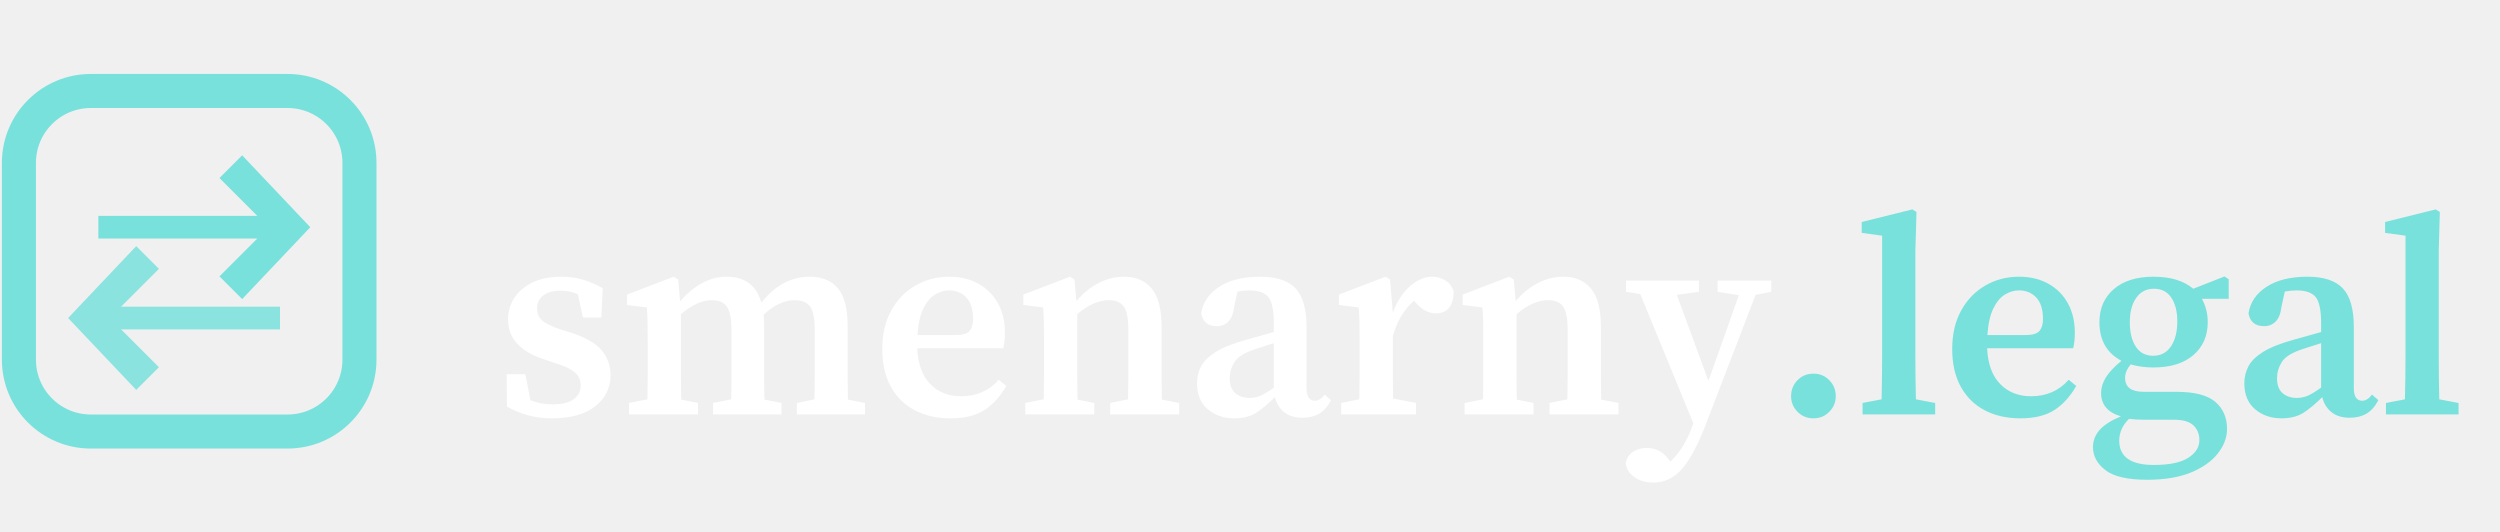
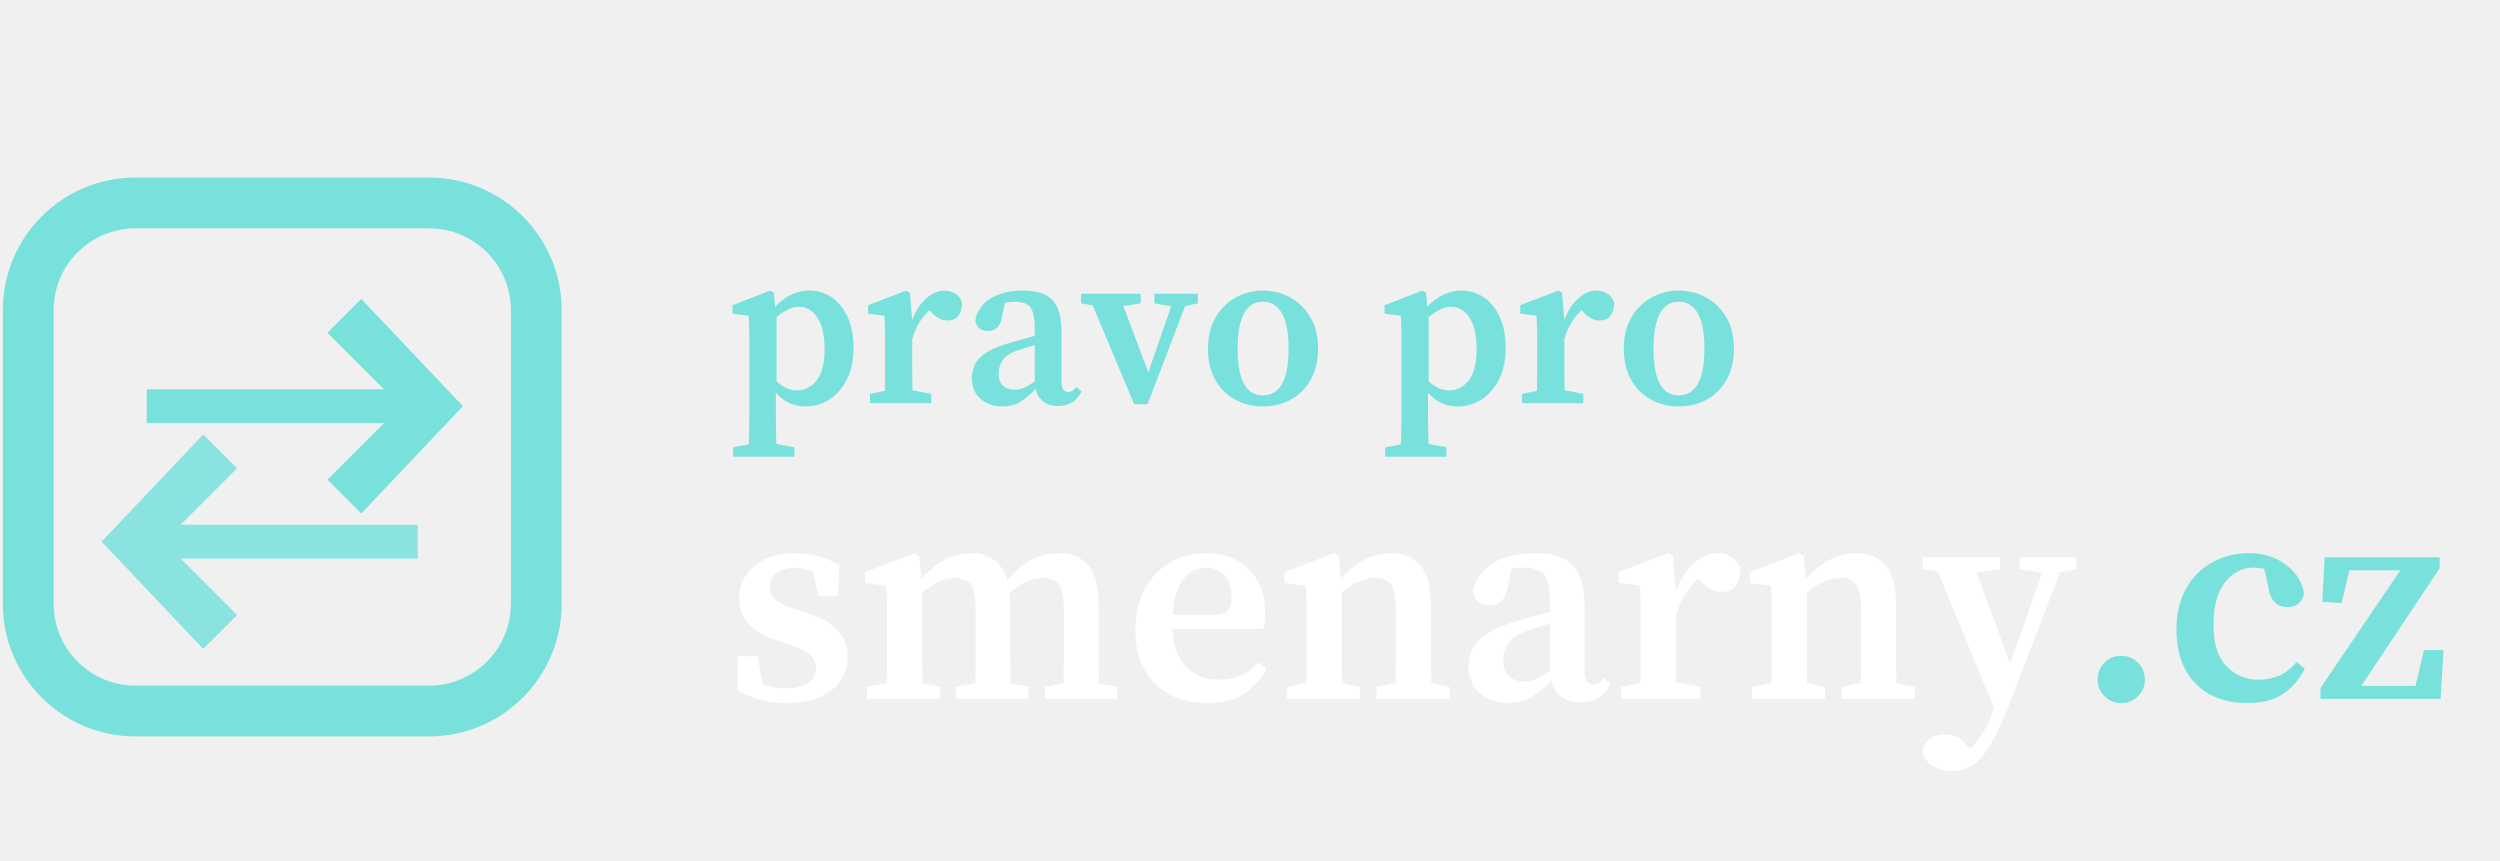
- <svg xmlns="http://www.w3.org/2000/svg" viewBox="0 0 555 118" width="555" height="118" role="img" aria-label="smenarny.legal">
-   <g transform="translate(0 16) scale(0.84)">
+ <svg xmlns="http://www.w3.org/2000/svg" viewBox="0 0 372 128" width="372" height="128" role="img" aria-label="pravoprosmenarny.cz">
+   <g transform="translate(0 26) scale(0.84)">
    <rect x="5" y="5" width="90" height="90" rx="19" fill="none" stroke="#78E1DC" stroke-width="9" />
    <path d="M26 38 H68 L58 28 L64 22 L82 41 L64 60 L58 54 L68 44 H26 Z" fill="#78E1DC" />
    <path d="M74 62 H32 L42 52 L36 46 L18 65 L36 84 L42 78 L32 68 H74 Z" fill="#78E1DC" opacity="0.85" />
  </g>
-   <path d="M122.52 92.87Q119.73 92.87 117.32 92.22Q114.90 91.57 112.54 90.26L112.48 83.07H116.63L117.75 88.84Q119.98 89.77 122.59 89.77Q125.75 89.77 127.33 88.65Q128.91 87.54 128.91 85.55Q128.91 83.82 127.64 82.70Q126.37 81.58 123.39 80.65L120.29 79.60Q116.82 78.42 114.81 76.28Q112.79 74.14 112.79 70.86Q112.79 68.32 114.15 66.18Q115.52 64.04 118.15 62.74Q120.79 61.43 124.57 61.43Q127.24 61.43 129.44 62.09Q131.64 62.74 133.81 63.98L133.50 70.49H129.41L128.29 65.34Q126.62 64.53 124.45 64.53Q121.97 64.53 120.60 65.59Q119.24 66.64 119.24 68.44Q119.24 70.11 120.35 71.14Q121.47 72.16 124.69 73.21L127.11 73.96Q131.70 75.51 133.62 77.83Q135.54 80.16 135.54 83.32Q135.54 87.47 132.17 90.17Q128.79 92.87 122.52 92.87Z M139.64 92.00V89.46L143.73 88.65Q143.79 86.36 143.79 83.66Q143.79 80.96 143.79 78.98V75.69Q143.79 73.15 143.76 71.63Q143.73 70.11 143.60 68.25L139.20 67.70V65.40L149.56 61.43L150.55 62.05L150.98 66.89Q153.15 64.35 155.79 62.89Q158.42 61.43 161.27 61.43Q167.41 61.43 169.02 67.20Q171.50 64.10 174.17 62.77Q176.84 61.43 179.69 61.43Q183.90 61.43 186.04 64.04Q188.18 66.64 188.18 72.35V78.98Q188.18 81.09 188.18 83.72Q188.18 86.36 188.24 88.71L192.03 89.46V92.00H176.90V89.46L180.80 88.65Q180.87 86.36 180.87 83.72Q180.87 81.09 180.87 78.98V73.28Q180.87 69.37 179.81 68.01Q178.76 66.64 176.40 66.64Q172.99 66.64 169.52 69.87Q169.58 70.49 169.61 71.14Q169.64 71.79 169.64 72.53V78.98Q169.64 81.09 169.64 83.72Q169.64 86.36 169.71 88.71L173.49 89.46V92.00H158.30V89.46L162.33 88.65Q162.39 86.36 162.39 83.72Q162.39 81.09 162.39 78.98V73.40Q162.39 69.62 161.40 68.13Q160.41 66.64 157.99 66.64Q156.25 66.64 154.55 67.48Q152.84 68.32 151.17 69.74V78.98Q151.17 80.96 151.17 83.66Q151.17 86.36 151.23 88.71L154.95 89.46V92.00Z M210.69 64.47Q209.08 64.47 207.56 65.40Q206.04 66.33 204.98 68.50Q203.93 70.67 203.68 74.39H212.05Q214.47 74.39 215.25 73.46Q216.02 72.53 216.02 70.86Q216.02 67.63 214.53 66.05Q213.04 64.47 210.69 64.47ZM211.00 92.87Q206.47 92.87 203.06 91.07Q199.65 89.27 197.76 85.83Q195.87 82.39 195.87 77.49Q195.87 72.53 197.85 68.94Q199.84 65.34 203.22 63.39Q206.60 61.43 210.69 61.43Q214.41 61.43 217.20 62.98Q219.99 64.53 221.54 67.32Q223.09 70.11 223.09 73.90Q223.09 75.88 222.72 77.31H203.62Q203.87 82.58 206.53 85.27Q209.20 87.97 213.35 87.97Q218.50 87.97 221.72 84.31L223.40 85.68Q221.48 89.09 218.62 90.98Q215.77 92.87 211.00 92.87Z M227.61 92.00V89.46L231.71 88.65Q231.77 86.36 231.77 83.66Q231.77 80.96 231.77 78.98V75.69Q231.77 73.15 231.74 71.63Q231.71 70.11 231.58 68.25L227.18 67.70V65.40L237.53 61.43L238.53 62.05L238.96 66.83Q241.32 64.10 244.01 62.77Q246.71 61.43 249.50 61.43Q253.53 61.43 255.70 64.10Q257.87 66.77 257.87 72.53V78.98Q257.87 81.09 257.87 83.72Q257.87 86.36 257.93 88.71L261.78 89.46V92.00H246.46V89.46L250.43 88.65Q250.49 86.36 250.49 83.72Q250.49 81.09 250.49 78.98V73.15Q250.49 69.49 249.50 68.07Q248.51 66.64 246.15 66.64Q242.80 66.64 239.15 69.74V78.98Q239.15 80.96 239.15 83.66Q239.15 86.36 239.21 88.71L242.93 89.46V92.00Z M289.12 92.74Q286.64 92.74 285.09 91.50Q283.54 90.26 283.04 88.16Q280.75 90.45 278.83 91.66Q276.90 92.87 273.99 92.87Q270.52 92.87 268.13 90.85Q265.74 88.84 265.74 85.06Q265.74 83.07 266.64 81.34Q267.54 79.60 269.93 78.11Q272.32 76.62 276.84 75.38Q278.33 74.95 279.82 74.55Q281.31 74.14 282.79 73.71V71.79Q282.79 67.45 281.59 65.96Q280.38 64.47 277.34 64.47Q276.72 64.47 276.10 64.53Q275.48 64.60 274.73 64.72L273.99 68.07Q273.74 70.30 272.72 71.35Q271.70 72.41 270.15 72.41Q267.17 72.41 266.67 69.56Q267.23 65.90 270.67 63.67Q274.11 61.43 279.76 61.43Q285.15 61.43 287.60 64.01Q290.05 66.58 290.05 72.66V86.17Q290.05 88.96 291.91 88.96Q293.09 88.96 294.08 87.60L295.50 88.84Q294.39 90.95 292.84 91.84Q291.29 92.74 289.12 92.74ZM273.00 83.94Q273.00 86.23 274.24 87.29Q275.48 88.34 277.40 88.34Q278.64 88.34 279.76 87.88Q280.87 87.41 282.79 86.05V76.19Q281.74 76.50 280.72 76.84Q279.69 77.18 278.70 77.49Q275.11 78.67 274.05 80.38Q273.00 82.08 273.00 83.94Z M297.74 92.00V89.46L301.77 88.65Q301.83 86.36 301.83 83.66Q301.83 80.96 301.83 78.98V75.69Q301.83 73.15 301.80 71.63Q301.77 70.11 301.64 68.25L297.24 67.70V65.40L307.59 61.43L308.59 62.05L309.21 69.43Q310.63 65.59 313.05 63.51Q315.47 61.43 317.89 61.43Q319.56 61.43 320.92 62.30Q322.29 63.17 322.72 64.78Q322.60 69.56 318.75 69.56Q316.46 69.56 314.48 67.39L313.92 66.77Q310.57 69.68 309.21 74.64V78.98Q309.21 80.90 309.21 83.54Q309.21 86.17 309.27 88.47L314.35 89.46V92.00Z M325.14 92.00V89.46L329.23 88.65Q329.29 86.36 329.29 83.66Q329.29 80.96 329.29 78.98V75.69Q329.29 73.15 329.26 71.63Q329.23 70.11 329.11 68.25L324.71 67.70V65.40L335.06 61.43L336.05 62.05L336.49 66.83Q338.84 64.10 341.54 62.77Q344.24 61.43 347.03 61.43Q351.06 61.43 353.23 64.10Q355.40 66.77 355.40 72.53V78.98Q355.40 81.09 355.40 83.72Q355.40 86.36 355.46 88.71L359.30 89.46V92.00H343.99V89.46L347.96 88.65Q348.02 86.36 348.02 83.72Q348.02 81.09 348.02 78.98V73.15Q348.02 69.49 347.03 68.07Q346.03 66.64 343.68 66.64Q340.33 66.64 336.67 69.74V78.98Q336.67 80.96 336.67 83.66Q336.67 86.36 336.73 88.71L340.45 89.46V92.00Z M381.31 64.78V62.30H393.22V64.78L389.74 65.46L379.14 93.05Q376.48 100.25 373.75 103.69Q371.02 107.13 366.99 107.13Q364.57 107.13 362.81 105.89Q361.04 104.65 360.91 102.73Q361.29 101.05 362.62 100.25Q363.95 99.44 365.56 99.44Q366.80 99.44 368.01 99.94Q369.22 100.43 370.46 101.98L370.83 102.48Q372.51 100.87 373.75 98.79Q374.99 96.71 375.79 94.36L375.92 93.98L364.14 65.28L360.98 64.78V62.30H377.16V64.78L372.26 65.46L379.27 84.56L382.80 74.64L386.02 65.53Z" fill="#FFFFFF" />
-   <path d="M402.58 92.87Q400.47 92.87 399.04 91.41Q397.62 89.95 397.62 87.97Q397.62 85.86 399.04 84.41Q400.47 82.95 402.58 82.95Q404.69 82.95 406.11 84.41Q407.54 85.86 407.54 87.97Q407.54 89.95 406.11 91.41Q404.69 92.87 402.58 92.87Z M413.49 92.00V89.46L417.71 88.65Q417.77 86.23 417.80 83.82Q417.83 81.40 417.83 78.98V52.32L413.30 51.70V49.28L424.53 46.49L425.46 47.05L425.21 55.85V78.98Q425.21 81.40 425.24 83.82Q425.27 86.23 425.33 88.65L429.61 89.46V92.00Z M448.21 64.47Q446.60 64.47 445.08 65.40Q443.56 66.33 442.51 68.50Q441.45 70.67 441.20 74.39H449.57Q451.99 74.39 452.77 73.46Q453.54 72.53 453.54 70.86Q453.54 67.63 452.05 66.05Q450.57 64.47 448.21 64.47ZM448.52 92.87Q443.99 92.87 440.58 91.07Q437.17 89.27 435.28 85.83Q433.39 82.39 433.39 77.49Q433.39 72.53 435.38 68.94Q437.36 65.34 440.74 63.39Q444.12 61.43 448.21 61.43Q451.93 61.43 454.72 62.98Q457.51 64.53 459.06 67.32Q460.61 70.11 460.61 73.90Q460.61 75.88 460.24 77.31H441.14Q441.39 82.58 444.06 85.27Q446.72 87.97 450.88 87.97Q456.02 87.97 459.25 84.31L460.92 85.68Q459.00 89.09 456.15 90.98Q453.29 92.87 448.52 92.87Z M470.47 97.83Q470.47 103.22 478.16 103.22Q483.30 103.22 485.78 101.64Q488.26 100.06 488.26 97.70Q488.26 95.72 486.96 94.45Q485.66 93.18 482.56 93.18H475.92Q474.06 93.18 472.64 92.99Q470.47 95.10 470.47 97.83ZM477.97 78.98Q480.57 78.98 481.97 76.87Q483.36 74.76 483.36 71.35Q483.36 68.07 482.03 66.08Q480.70 64.10 478.16 64.10Q475.68 64.10 474.25 66.11Q472.82 68.13 472.82 71.54Q472.82 74.95 474.16 76.97Q475.49 78.98 477.97 78.98ZM478.03 81.58Q475.37 81.58 473.01 80.90Q471.77 82.39 471.77 83.88Q471.77 86.98 475.86 86.98H483.12Q489.19 86.98 491.80 89.21Q494.40 91.44 494.40 95.22Q494.40 98.08 492.35 100.68Q490.31 103.28 486.37 104.90Q482.43 106.51 476.67 106.51Q470.16 106.51 467.40 104.37Q464.64 102.23 464.64 99.25Q464.64 97.15 466.10 95.47Q467.55 93.80 470.84 92.43Q466.44 91.13 466.44 87.23Q466.44 85.49 467.52 83.75Q468.61 82.02 470.96 80.10Q466.07 77.49 466.07 71.54Q466.07 66.95 469.26 64.19Q472.45 61.43 478.09 61.43Q483.74 61.43 486.90 64.10L493.84 61.37L494.77 61.99V66.33H488.82Q489.44 67.45 489.78 68.75Q490.12 70.05 490.12 71.54Q490.12 76.07 486.93 78.83Q483.74 81.58 478.03 81.58Z M521.62 92.74Q519.14 92.74 517.59 91.50Q516.04 90.26 515.54 88.16Q513.25 90.45 511.33 91.66Q509.40 92.87 506.49 92.87Q503.02 92.87 500.63 90.85Q498.24 88.84 498.24 85.06Q498.24 83.07 499.14 81.34Q500.04 79.60 502.43 78.11Q504.82 76.62 509.34 75.38Q510.83 74.95 512.32 74.55Q513.81 74.14 515.29 73.71V71.79Q515.29 67.45 514.09 65.96Q512.88 64.47 509.84 64.47Q509.22 64.47 508.60 64.53Q507.98 64.60 507.23 64.72L506.49 68.07Q506.24 70.30 505.22 71.35Q504.20 72.41 502.65 72.41Q499.67 72.41 499.17 69.56Q499.73 65.90 503.17 63.67Q506.61 61.43 512.26 61.43Q517.65 61.43 520.10 64.01Q522.55 66.58 522.55 72.66V86.17Q522.55 88.96 524.41 88.96Q525.59 88.96 526.58 87.60L528.00 88.84Q526.89 90.95 525.34 91.84Q523.79 92.74 521.62 92.74ZM505.50 83.94Q505.50 86.23 506.74 87.29Q507.98 88.34 509.90 88.34Q511.14 88.34 512.26 87.88Q513.37 87.41 515.29 86.05V76.19Q514.24 76.50 513.22 76.84Q512.19 77.18 511.20 77.49Q507.61 78.67 506.55 80.38Q505.50 82.08 505.50 83.94Z M529.68 92.00V89.46L533.89 88.65Q533.96 86.23 533.99 83.82Q534.02 81.40 534.02 78.98V52.32L529.49 51.70V49.28L540.71 46.49L541.64 47.05L541.40 55.85V78.98Q541.40 81.40 541.43 83.82Q541.46 86.23 541.52 88.65L545.80 89.46V92.00Z" fill="#78E1DC" />
+   <path d="M109.09 67.96V66.56L111.43 66.12Q111.47 64.62 111.48 63.23Q111.50 61.84 111.50 60.54V51.06Q111.50 49.66 111.48 48.83Q111.47 48.00 111.40 46.98L108.99 46.67V45.41L114.63 43.24L115.17 43.58L115.34 45.65Q117.62 43.24 120.41 43.24Q122.25 43.24 123.74 44.24Q125.24 45.24 126.12 47.15Q127.01 49.05 127.01 51.81Q127.01 54.46 126.04 56.41Q125.07 58.37 123.45 59.42Q121.84 60.48 119.87 60.48Q118.61 60.48 117.52 60.00Q116.43 59.52 115.45 58.44V60.51Q115.45 61.80 115.46 63.18Q115.48 64.56 115.51 66.05L118.20 66.56V67.96ZM118.85 45.65Q118.06 45.65 117.25 46.06Q116.43 46.47 115.55 47.15V56.74Q117.01 58.10 118.61 58.10Q120.31 58.10 121.50 56.62Q122.69 55.14 122.69 51.98Q122.69 48.85 121.62 47.25Q120.55 45.65 118.85 45.65Z M129.45 60.00V58.61L131.66 58.16Q131.70 56.91 131.70 55.43Q131.70 53.95 131.70 52.86V51.06Q131.70 49.66 131.68 48.83Q131.66 48.00 131.60 46.98L129.18 46.67V45.41L134.86 43.24L135.40 43.58L135.74 47.62Q136.53 45.52 137.85 44.38Q139.18 43.24 140.50 43.24Q141.42 43.24 142.17 43.71Q142.92 44.19 143.16 45.07Q143.09 47.69 140.98 47.69Q139.72 47.69 138.63 46.50L138.33 46.16Q136.49 47.76 135.74 50.48V52.86Q135.74 53.91 135.74 55.36Q135.74 56.80 135.78 58.06L138.57 58.61V60.00Z M157.44 60.41Q156.08 60.41 155.23 59.73Q154.38 59.05 154.10 57.89Q152.85 59.15 151.79 59.81Q150.74 60.48 149.14 60.48Q147.24 60.48 145.93 59.37Q144.62 58.27 144.62 56.19Q144.62 55.10 145.11 54.15Q145.60 53.20 146.91 52.38Q148.22 51.57 150.70 50.89Q151.52 50.65 152.34 50.43Q153.15 50.21 153.97 49.97V48.92Q153.97 46.54 153.31 45.72Q152.64 44.90 150.98 44.90Q150.64 44.90 150.30 44.94Q149.96 44.97 149.55 45.04L149.14 46.88Q149.00 48.10 148.44 48.68Q147.88 49.26 147.03 49.26Q145.40 49.26 145.13 47.69Q145.43 45.69 147.32 44.46Q149.21 43.24 152.30 43.24Q155.26 43.24 156.60 44.65Q157.95 46.06 157.95 49.39V56.80Q157.95 58.33 158.97 58.33Q159.61 58.33 160.16 57.59L160.94 58.27Q160.33 59.42 159.48 59.91Q158.63 60.41 157.44 60.41ZM148.60 55.58Q148.60 56.84 149.28 57.42Q149.96 57.99 151.01 57.99Q151.69 57.99 152.30 57.74Q152.91 57.48 153.97 56.74V51.33Q153.39 51.50 152.83 51.69Q152.27 51.87 151.72 52.04Q149.75 52.69 149.17 53.62Q148.60 54.56 148.60 55.58Z M171.78 45.14V43.71H178.24V45.14L176.34 45.55L170.76 60.14H168.76L162.60 45.45L160.87 45.14V43.71H169.74V45.14L167.16 45.55L170.87 55.41L174.27 45.58Z M187.93 60.48Q185.66 60.48 183.79 59.46Q181.92 58.44 180.83 56.52Q179.74 54.59 179.74 51.87Q179.74 49.15 180.88 47.22Q182.02 45.28 183.89 44.26Q185.76 43.24 187.93 43.24Q190.11 43.24 191.98 44.26Q193.85 45.28 194.99 47.20Q196.13 49.12 196.13 51.87Q196.13 54.59 195.02 56.53Q193.92 58.47 192.06 59.47Q190.21 60.48 187.93 60.48ZM187.93 58.84Q189.77 58.84 190.76 57.13Q191.74 55.41 191.74 51.91Q191.74 48.37 190.76 46.64Q189.77 44.90 187.93 44.90Q184.16 44.90 184.16 51.91Q184.16 58.84 187.93 58.84Z M206.12 67.96V66.56L208.47 66.12Q208.50 64.62 208.52 63.23Q208.54 61.84 208.54 60.54V51.06Q208.54 49.66 208.52 48.83Q208.50 48.00 208.44 46.98L206.02 46.67V45.41L211.67 43.24L212.21 43.58L212.38 45.65Q214.66 43.24 217.45 43.24Q219.28 43.24 220.78 44.24Q222.27 45.24 223.16 47.15Q224.04 49.05 224.04 51.81Q224.04 54.46 223.07 56.41Q222.10 58.37 220.49 59.42Q218.87 60.48 216.90 60.48Q215.64 60.48 214.56 60.00Q213.47 59.52 212.48 58.44V60.51Q212.48 61.80 212.50 63.18Q212.52 64.56 212.55 66.05L215.24 66.56V67.96ZM215.88 45.65Q215.10 45.65 214.28 46.06Q213.47 46.47 212.58 47.15V56.74Q214.05 58.10 215.64 58.10Q217.34 58.10 218.53 56.62Q219.72 55.14 219.72 51.98Q219.72 48.85 218.65 47.25Q217.58 45.65 215.88 45.65Z M226.49 60.00V58.61L228.70 58.16Q228.73 56.91 228.73 55.43Q228.73 53.95 228.73 52.86V51.06Q228.73 49.66 228.72 48.83Q228.70 48.00 228.63 46.98L226.22 46.67V45.41L231.90 43.24L232.44 43.58L232.78 47.62Q233.56 45.52 234.89 44.38Q236.21 43.24 237.54 43.24Q238.46 43.24 239.21 43.71Q239.95 44.19 240.19 45.07Q240.12 47.69 238.02 47.69Q236.76 47.69 235.67 46.50L235.36 46.16Q233.53 47.76 232.78 50.48V52.86Q232.78 53.91 232.78 55.36Q232.78 56.80 232.81 58.06L235.60 58.61V60.00Z M249.81 60.48Q247.54 60.48 245.67 59.46Q243.80 58.44 242.71 56.52Q241.62 54.59 241.62 51.87Q241.62 49.15 242.76 47.22Q243.90 45.28 245.77 44.26Q247.64 43.24 249.81 43.24Q251.99 43.24 253.86 44.26Q255.73 45.28 256.87 47.20Q258.01 49.12 258.01 51.87Q258.01 54.59 256.90 56.53Q255.80 58.47 253.95 59.47Q252.09 60.48 249.81 60.48ZM249.81 58.84Q251.65 58.84 252.64 57.13Q253.62 55.41 253.62 51.91Q253.62 48.37 252.64 46.64Q251.65 44.90 249.81 44.90Q246.04 44.90 246.04 51.91Q246.04 58.84 249.81 58.84Z" fill="#78E1DC" />
+   <path d="M116.89 104.62Q114.91 104.62 113.19 104.15Q111.48 103.69 109.80 102.77L109.76 97.66H112.71L113.50 101.76Q115.08 102.42 116.93 102.42Q119.18 102.42 120.30 101.62Q121.42 100.83 121.42 99.42Q121.42 98.19 120.52 97.40Q119.62 96.61 117.50 95.95L115.30 95.20Q112.84 94.36 111.41 92.85Q109.98 91.33 109.98 89.00Q109.98 87.19 110.95 85.67Q111.92 84.16 113.79 83.23Q115.66 82.31 118.34 82.31Q120.23 82.31 121.79 82.77Q123.36 83.23 124.90 84.11L124.68 88.73H121.77L120.98 85.08Q119.79 84.51 118.25 84.51Q116.49 84.51 115.52 85.26Q114.56 86.00 114.56 87.28Q114.56 88.47 115.35 89.19Q116.14 89.92 118.43 90.67L120.14 91.20Q123.40 92.30 124.76 93.95Q126.13 95.60 126.13 97.84Q126.13 100.79 123.73 102.70Q121.33 104.62 116.89 104.62Z M129.03 104.00V102.20L131.94 101.62Q131.98 100.00 131.98 98.08Q131.98 96.17 131.98 94.76V92.43Q131.98 90.62 131.96 89.55Q131.94 88.47 131.85 87.15L128.72 86.75V85.12L136.07 82.31L136.78 82.75L137.08 86.18Q138.62 84.38 140.49 83.34Q142.36 82.31 144.39 82.31Q148.74 82.31 149.89 86.40Q151.65 84.20 153.54 83.25Q155.43 82.31 157.46 82.31Q160.45 82.31 161.97 84.16Q163.48 86.00 163.48 90.05V94.76Q163.48 96.26 163.48 98.13Q163.48 100.00 163.53 101.67L166.21 102.20V104.00H155.48V102.20L158.25 101.62Q158.29 100.00 158.29 98.13Q158.29 96.26 158.29 94.76V90.71Q158.29 87.94 157.54 86.97Q156.80 86.00 155.12 86.00Q152.70 86.00 150.24 88.29Q150.28 88.73 150.31 89.19Q150.33 89.66 150.33 90.18V94.76Q150.33 96.26 150.33 98.13Q150.33 100.00 150.37 101.67L153.06 102.20V104.00H142.28V102.20L145.14 101.62Q145.18 100.00 145.18 98.13Q145.18 96.26 145.18 94.76V90.80Q145.18 88.12 144.48 87.06Q143.77 86.00 142.06 86.00Q140.82 86.00 139.61 86.60Q138.40 87.19 137.22 88.20V94.76Q137.22 96.17 137.22 98.08Q137.22 100.00 137.26 101.67L139.90 102.20V104.00Z M179.46 84.46Q178.31 84.46 177.23 85.12Q176.16 85.78 175.41 87.32Q174.66 88.86 174.48 91.50H180.42Q182.14 91.50 182.69 90.84Q183.24 90.18 183.24 89.00Q183.24 86.71 182.18 85.59Q181.13 84.46 179.46 84.46ZM179.68 104.62Q176.46 104.62 174.04 103.34Q171.62 102.06 170.28 99.62Q168.94 97.18 168.94 93.70Q168.94 90.18 170.35 87.63Q171.76 85.08 174.15 83.69Q176.55 82.31 179.46 82.31Q182.10 82.31 184.08 83.41Q186.06 84.51 187.16 86.49Q188.26 88.47 188.26 91.15Q188.26 92.56 187.99 93.57H174.44Q174.62 97.31 176.51 99.23Q178.40 101.14 181.35 101.14Q185.00 101.14 187.29 98.54L188.48 99.51Q187.11 101.93 185.09 103.27Q183.06 104.62 179.68 104.62Z M191.47 104.00V102.20L194.37 101.62Q194.42 100.00 194.42 98.08Q194.42 96.17 194.42 94.76V92.43Q194.42 90.62 194.39 89.55Q194.37 88.47 194.28 87.15L191.16 86.75V85.12L198.51 82.31L199.21 82.75L199.52 86.14Q201.19 84.20 203.11 83.25Q205.02 82.31 207.00 82.31Q209.86 82.31 211.40 84.20Q212.94 86.09 212.94 90.18V94.76Q212.94 96.26 212.94 98.13Q212.94 100.00 212.98 101.67L215.71 102.20V104.00H204.84V102.20L207.66 101.62Q207.70 100.00 207.70 98.13Q207.70 96.26 207.70 94.76V90.62Q207.70 88.03 207.00 87.02Q206.30 86.00 204.62 86.00Q202.25 86.00 199.65 88.20V94.76Q199.65 96.17 199.65 98.08Q199.65 100.00 199.70 101.67L202.34 102.20V104.00Z M235.12 104.53Q233.36 104.53 232.26 103.65Q231.16 102.77 230.80 101.27Q229.18 102.90 227.81 103.76Q226.45 104.62 224.38 104.62Q221.92 104.62 220.22 103.19Q218.53 101.76 218.53 99.07Q218.53 97.66 219.17 96.43Q219.80 95.20 221.50 94.14Q223.19 93.09 226.40 92.21Q227.46 91.90 228.52 91.61Q229.57 91.33 230.63 91.02V89.66Q230.63 86.58 229.77 85.52Q228.91 84.46 226.76 84.46Q226.32 84.46 225.88 84.51Q225.44 84.55 224.91 84.64L224.38 87.02Q224.20 88.60 223.48 89.35Q222.75 90.10 221.65 90.10Q219.54 90.10 219.19 88.07Q219.58 85.48 222.03 83.89Q224.47 82.31 228.47 82.31Q232.30 82.31 234.04 84.13Q235.78 85.96 235.78 90.27V99.86Q235.78 101.84 237.10 101.84Q237.93 101.84 238.64 100.88L239.65 101.76Q238.86 103.25 237.76 103.89Q236.66 104.53 235.12 104.53ZM223.68 98.28Q223.68 99.91 224.56 100.66Q225.44 101.40 226.80 101.40Q227.68 101.40 228.47 101.07Q229.26 100.74 230.63 99.78V92.78Q229.88 93.00 229.15 93.24Q228.43 93.48 227.72 93.70Q225.17 94.54 224.42 95.75Q223.68 96.96 223.68 98.28Z M241.23 104.00V102.20L244.09 101.62Q244.14 100.00 244.14 98.08Q244.14 96.17 244.14 94.76V92.43Q244.14 90.62 244.11 89.55Q244.09 88.47 244.00 87.15L240.88 86.75V85.12L248.23 82.31L248.93 82.75L249.37 87.98Q250.38 85.26 252.10 83.78Q253.82 82.31 255.53 82.31Q256.72 82.31 257.69 82.92Q258.66 83.54 258.96 84.68Q258.88 88.07 256.15 88.07Q254.52 88.07 253.11 86.53L252.72 86.09Q250.34 88.16 249.37 91.68V94.76Q249.37 96.12 249.37 97.99Q249.37 99.86 249.42 101.49L253.02 102.20V104.00Z M260.68 104.00V102.20L263.58 101.62Q263.63 100.00 263.63 98.08Q263.63 96.17 263.63 94.76V92.43Q263.63 90.62 263.61 89.55Q263.58 88.47 263.50 87.15L260.37 86.75V85.12L267.72 82.31L268.42 82.75L268.73 86.14Q270.40 84.20 272.32 83.25Q274.23 82.31 276.21 82.31Q279.07 82.31 280.61 84.20Q282.15 86.09 282.15 90.18V94.76Q282.15 96.26 282.15 98.13Q282.15 100.00 282.20 101.67L284.92 102.20V104.00H274.06V102.20L276.87 101.62Q276.92 100.00 276.92 98.13Q276.92 96.26 276.92 94.76V90.62Q276.92 88.03 276.21 87.02Q275.51 86.00 273.84 86.00Q271.46 86.00 268.86 88.20V94.76Q268.86 96.17 268.86 98.08Q268.86 100.00 268.91 101.67L271.55 102.20V104.00Z M300.54 84.68V82.92H308.99V84.68L306.53 85.17L299.00 104.75Q297.11 109.85 295.18 112.29Q293.24 114.74 290.38 114.74Q288.66 114.74 287.41 113.86Q286.16 112.98 286.07 111.61Q286.33 110.42 287.28 109.85Q288.22 109.28 289.37 109.28Q290.25 109.28 291.11 109.63Q291.96 109.98 292.84 111.08L293.11 111.44Q294.30 110.29 295.18 108.82Q296.06 107.34 296.63 105.67L296.72 105.41L288.36 85.04L286.11 84.68V82.92H297.60V84.68L294.12 85.17L299.09 98.72L301.60 91.68L303.89 85.21Z" fill="#FFFFFF" />
+   <path d="M315.64 104.62Q314.14 104.62 313.13 103.58Q312.12 102.55 312.12 101.14Q312.12 99.64 313.13 98.61Q314.14 97.58 315.64 97.58Q317.13 97.58 318.14 98.61Q319.16 99.64 319.16 101.14Q319.16 102.55 318.14 103.58Q317.13 104.62 315.64 104.62Z M334.47 104.62Q329.54 104.62 326.70 101.71Q323.86 98.81 323.86 93.66Q323.86 90.05 325.32 87.52Q326.77 84.99 329.23 83.65Q331.70 82.31 334.69 82.31Q336.84 82.31 338.60 83.12Q340.36 83.94 341.49 85.30Q342.61 86.66 342.83 88.34Q342.39 90.32 340.36 90.32Q337.90 90.32 337.50 87.24L336.93 84.64Q336.54 84.55 336.12 84.51Q335.70 84.46 335.30 84.46Q333.72 84.46 332.38 85.39Q331.04 86.31 330.20 88.18Q329.36 90.05 329.36 92.91Q329.36 97.18 331.32 99.16Q333.28 101.14 336.05 101.14Q337.64 101.14 339.04 100.57Q340.45 100.00 341.73 98.50L342.96 99.51Q341.68 101.98 339.64 103.30Q337.59 104.62 334.47 104.62Z M345.29 104.00V102.37L357.17 84.86H349.60L348.42 89.74L345.56 89.57L345.91 82.92H363.02V84.55L351.36 102.06H359.42L360.69 96.74H363.60L363.16 104.00Z" fill="#78E1DC" />
</svg>
